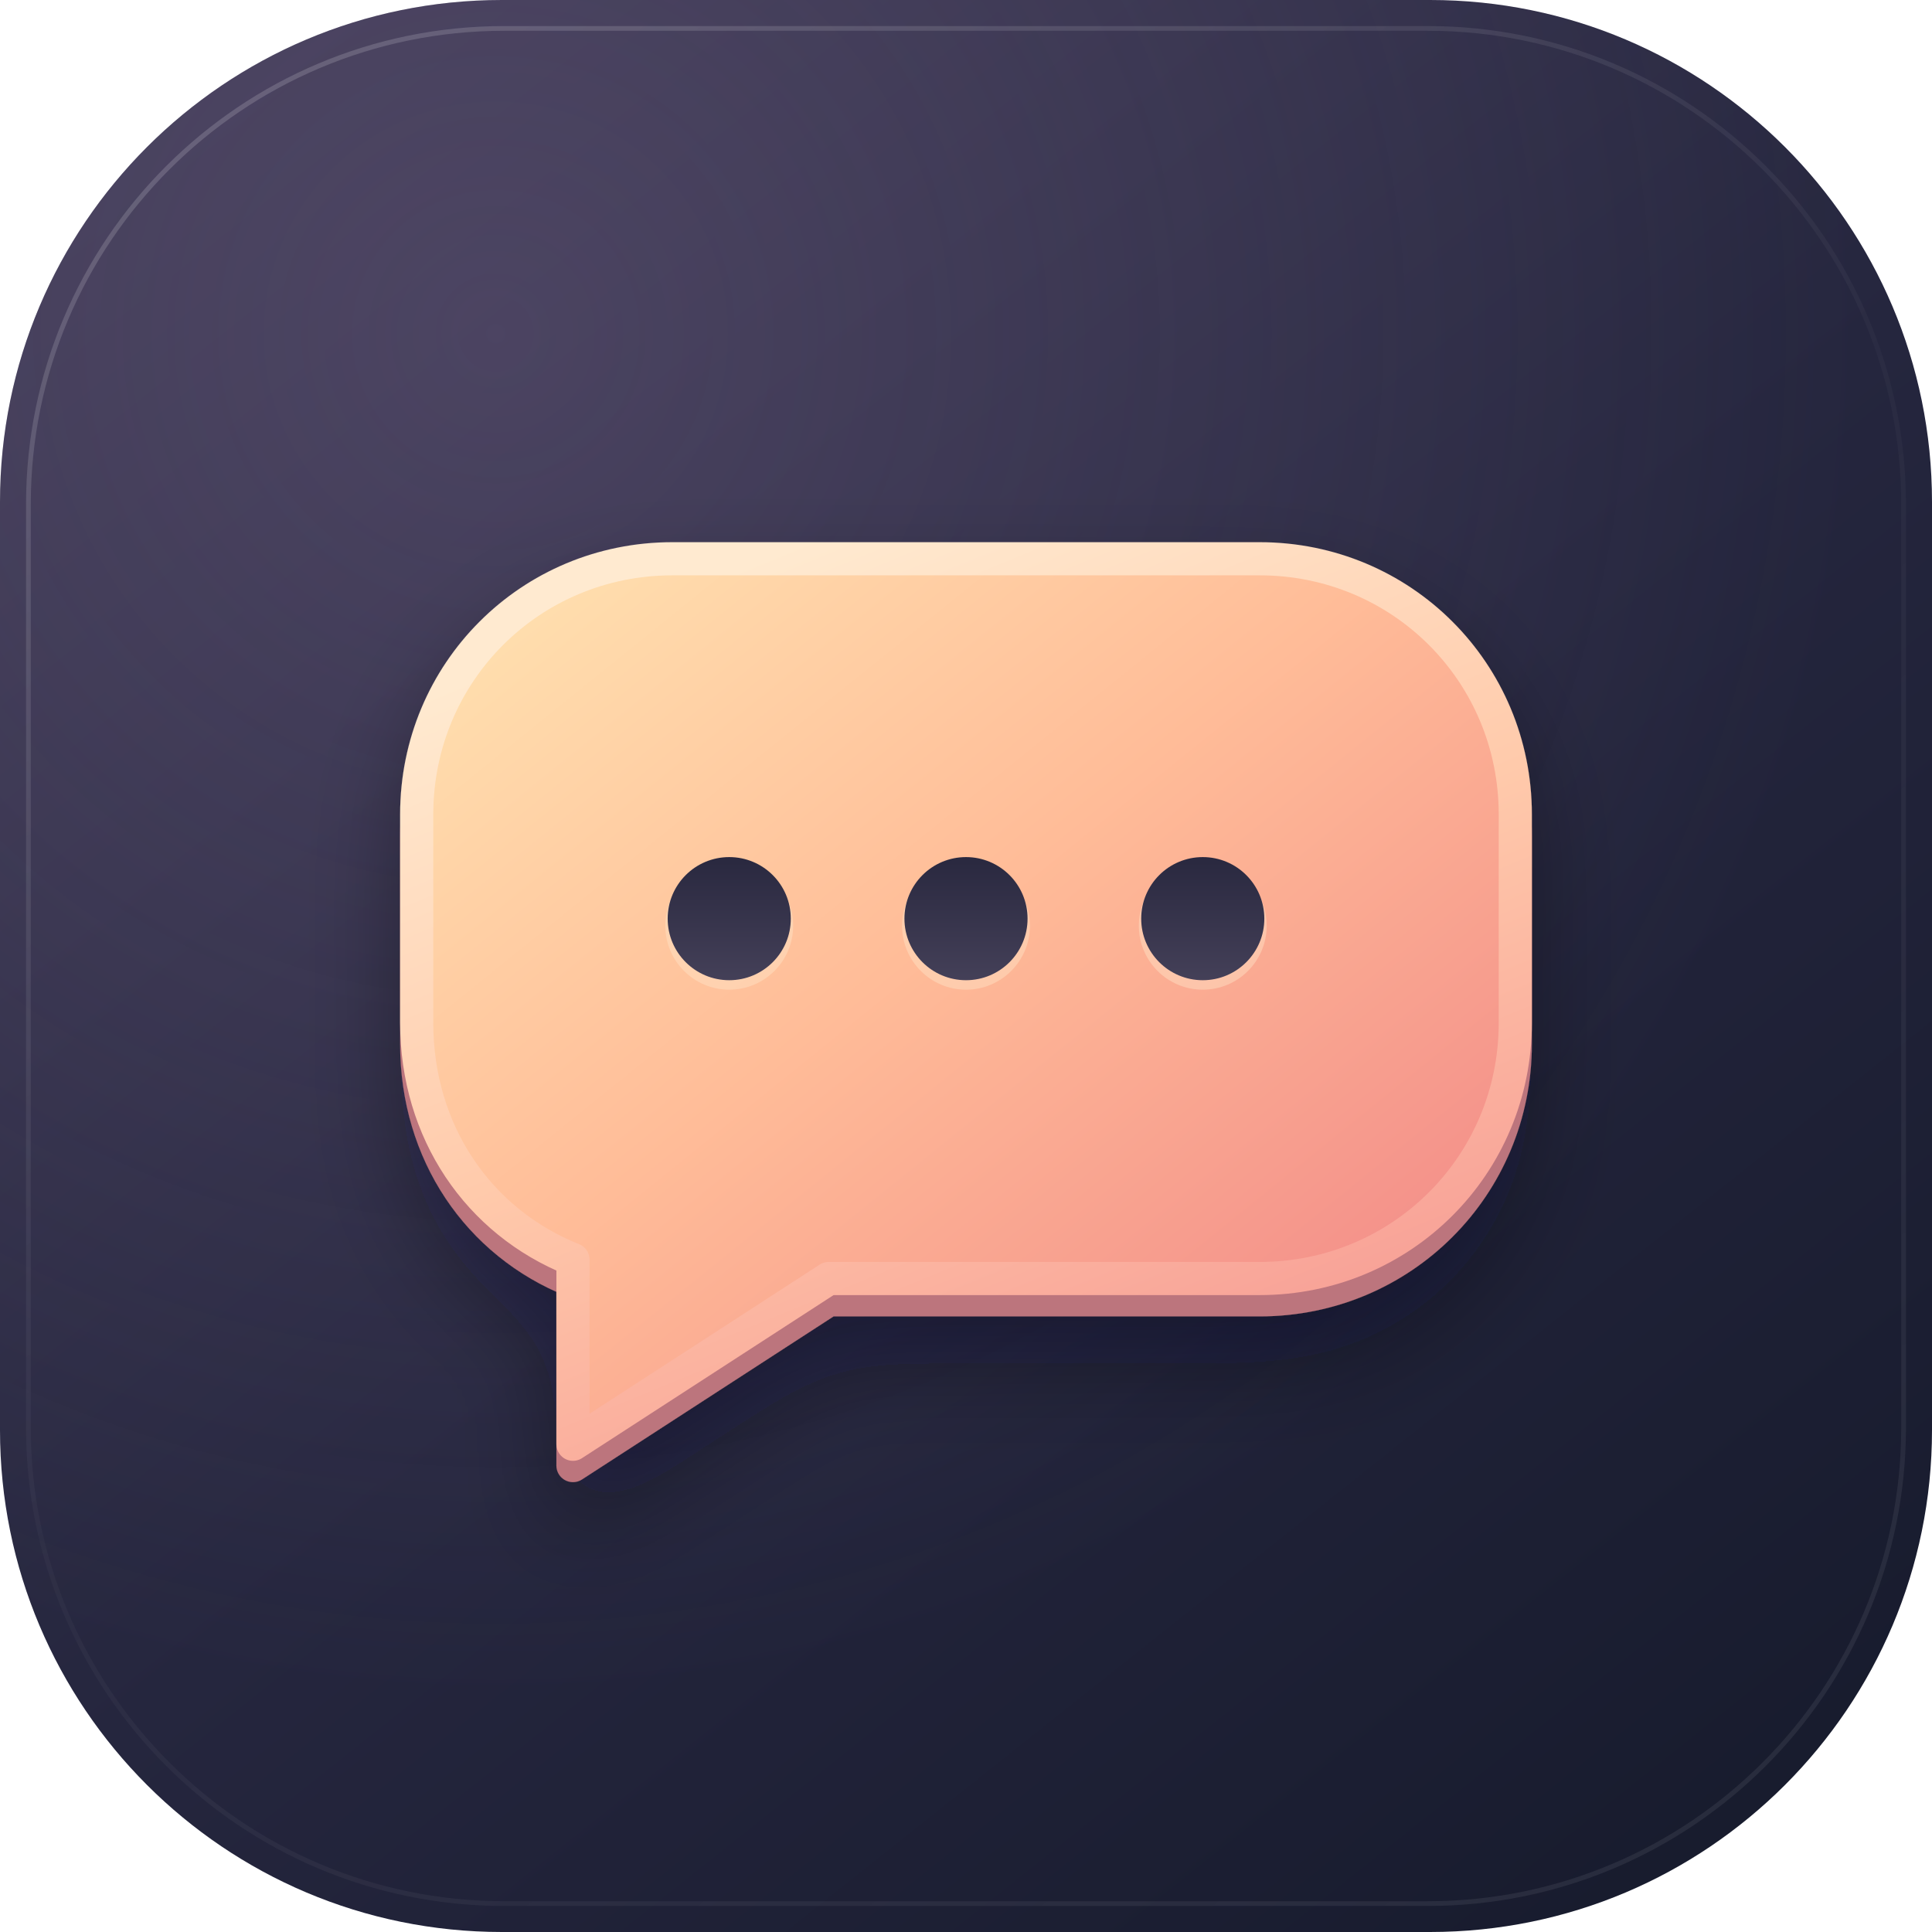
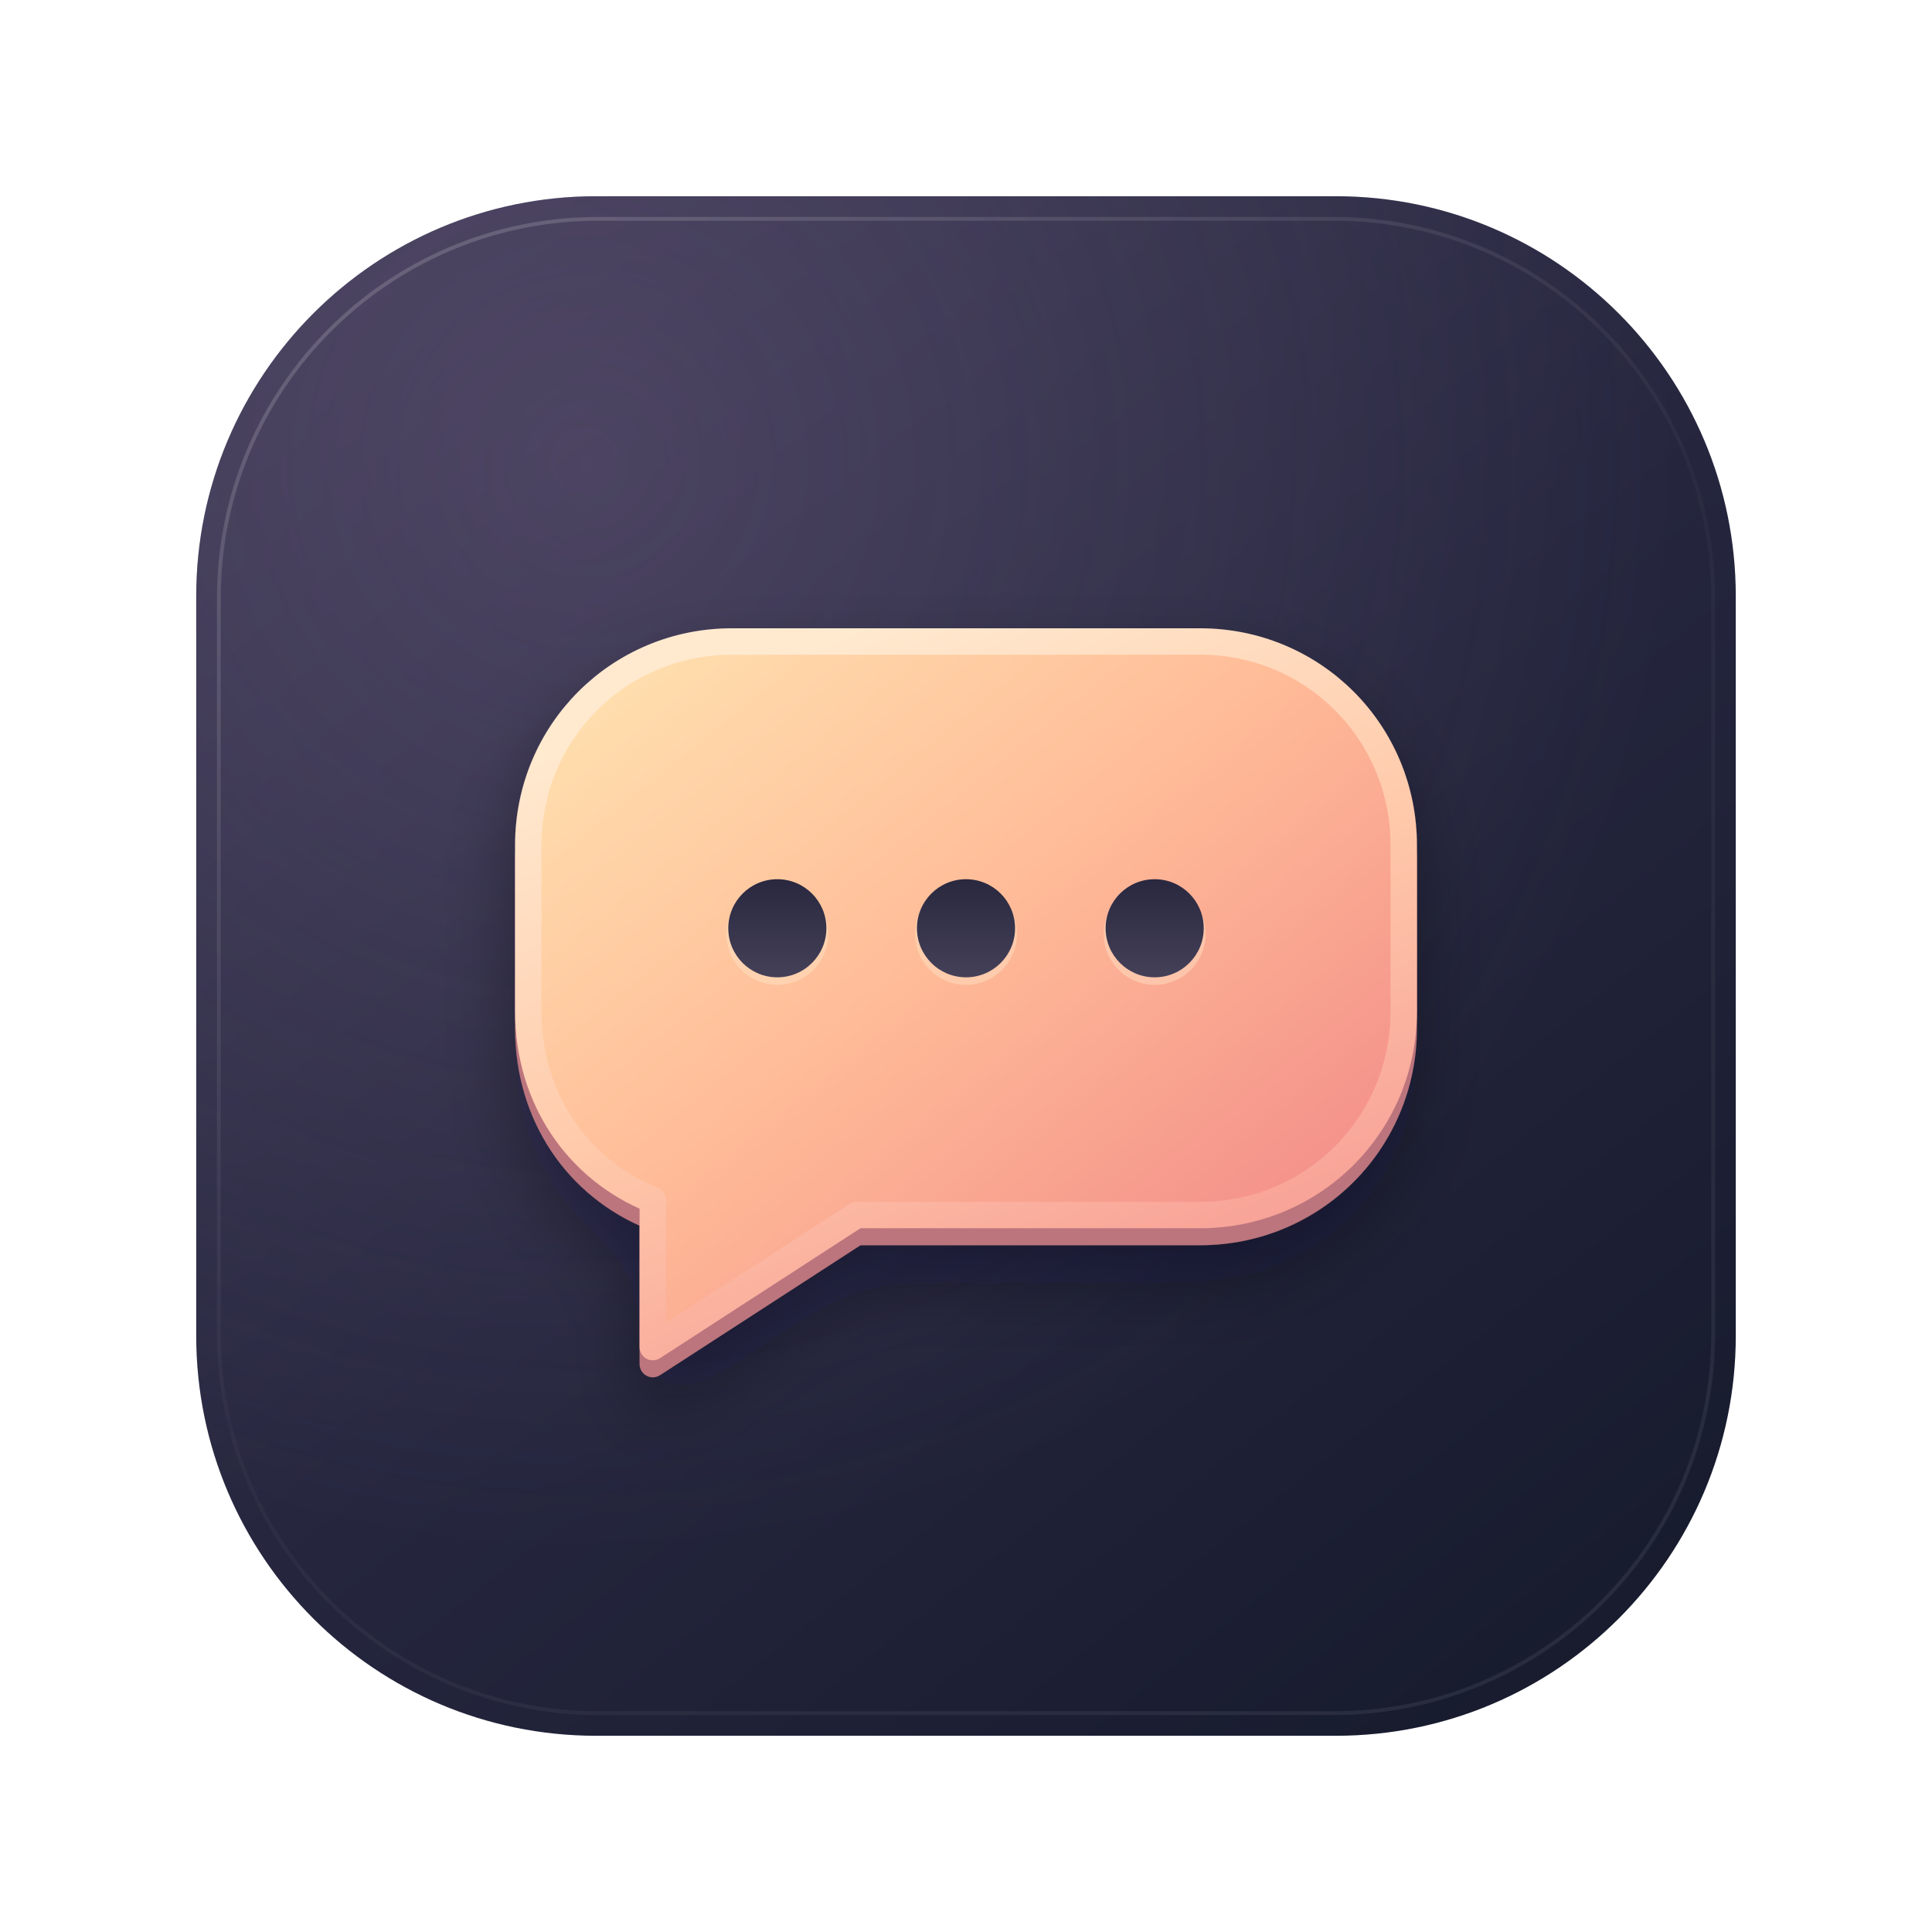
- <svg xmlns="http://www.w3.org/2000/svg" width="816" height="816" viewBox="0 0 816 816">
+ <svg xmlns="http://www.w3.org/2000/svg" width="1024" height="1024" viewBox="-104 -104 1024 1024">
  <defs>
    <linearGradient id="background" x1="96" y1="36" x2="716" y2="816" gradientUnits="userSpaceOnUse">
      <stop stop-color="#393650" />
      <stop offset=".52" stop-color="#25263E" />
      <stop offset="1" stop-color="#171B2D" />
    </linearGradient>
    <radialGradient id="ambient" cx="0" cy="0" r="1" gradientTransform="translate(206 142) rotate(51) scale(580)" gradientUnits="userSpaceOnUse">
      <stop stop-color="#9980AA" stop-opacity=".24" />
      <stop offset="1" stop-color="#9980AA" stop-opacity="0" />
    </radialGradient>
    <linearGradient id="rim" x1="142" y1="28" x2="636" y2="788" gradientUnits="userSpaceOnUse">
      <stop stop-color="#FFFFFF" stop-opacity=".16" />
      <stop offset=".5" stop-color="#FFFFFF" stop-opacity=".025" />
      <stop offset="1" stop-color="#FFFFFF" stop-opacity=".07" />
    </linearGradient>
    <linearGradient id="bubble" x1="258" y1="236" x2="543" y2="589" gradientUnits="userSpaceOnUse">
      <stop stop-color="#FFDDAD" />
      <stop offset=".46" stop-color="#FFBC98" />
      <stop offset="1" stop-color="#F38E89" />
    </linearGradient>
    <linearGradient id="edge" x1="320" y1="236" x2="474" y2="610" gradientUnits="userSpaceOnUse">
      <stop stop-color="#FFEAD0" />
      <stop offset=".5" stop-color="#FFCAAB" />
      <stop offset="1" stop-color="#F79D95" />
    </linearGradient>
    <linearGradient id="dots" x1="408" y1="362" x2="408" y2="414" gradientUnits="userSpaceOnUse">
      <stop stop-color="#29283F" />
      <stop offset="1" stop-color="#444058" />
    </linearGradient>
    <filter id="shadow" x="-25%" y="-25%" width="150%" height="165%" color-interpolation-filters="sRGB">
      <feDropShadow dx="0" dy="20" stdDeviation="20" flood-color="#090D1B" flood-opacity=".36" />
    </filter>
    <path id="chat" d="M284 236H532C592 236 640 284 640 344V432C640 492 592 540 532 540H350L242 610V532C202 516 176 478 176 432V344C176 284 224 236 284 236Z" />
  </defs>
  <rect width="816" height="816" rx="212" fill="url(#background)" />
  <rect width="816" height="816" rx="212" fill="url(#ambient)" />
  <rect x="12" y="12" width="792" height="792" rx="201" fill="none" stroke="url(#rim)" stroke-width="2" />
  <g filter="url(#shadow)" stroke-linecap="round" stroke-linejoin="round">
    <use href="#chat" transform="translate(0 9)" fill="#BC747D" stroke="#BC747D" stroke-width="14" />
    <use href="#chat" fill="url(#bubble)" stroke="url(#edge)" stroke-width="14" />
  </g>
  <g fill="#FFE4C8" opacity=".45">
    <circle cx="308" cy="391" r="27" />
    <circle cx="408" cy="391" r="27" />
    <circle cx="508" cy="391" r="27" />
  </g>
  <g fill="url(#dots)">
    <circle cx="308" cy="388" r="26" />
    <circle cx="408" cy="388" r="26" />
    <circle cx="508" cy="388" r="26" />
  </g>
</svg>
